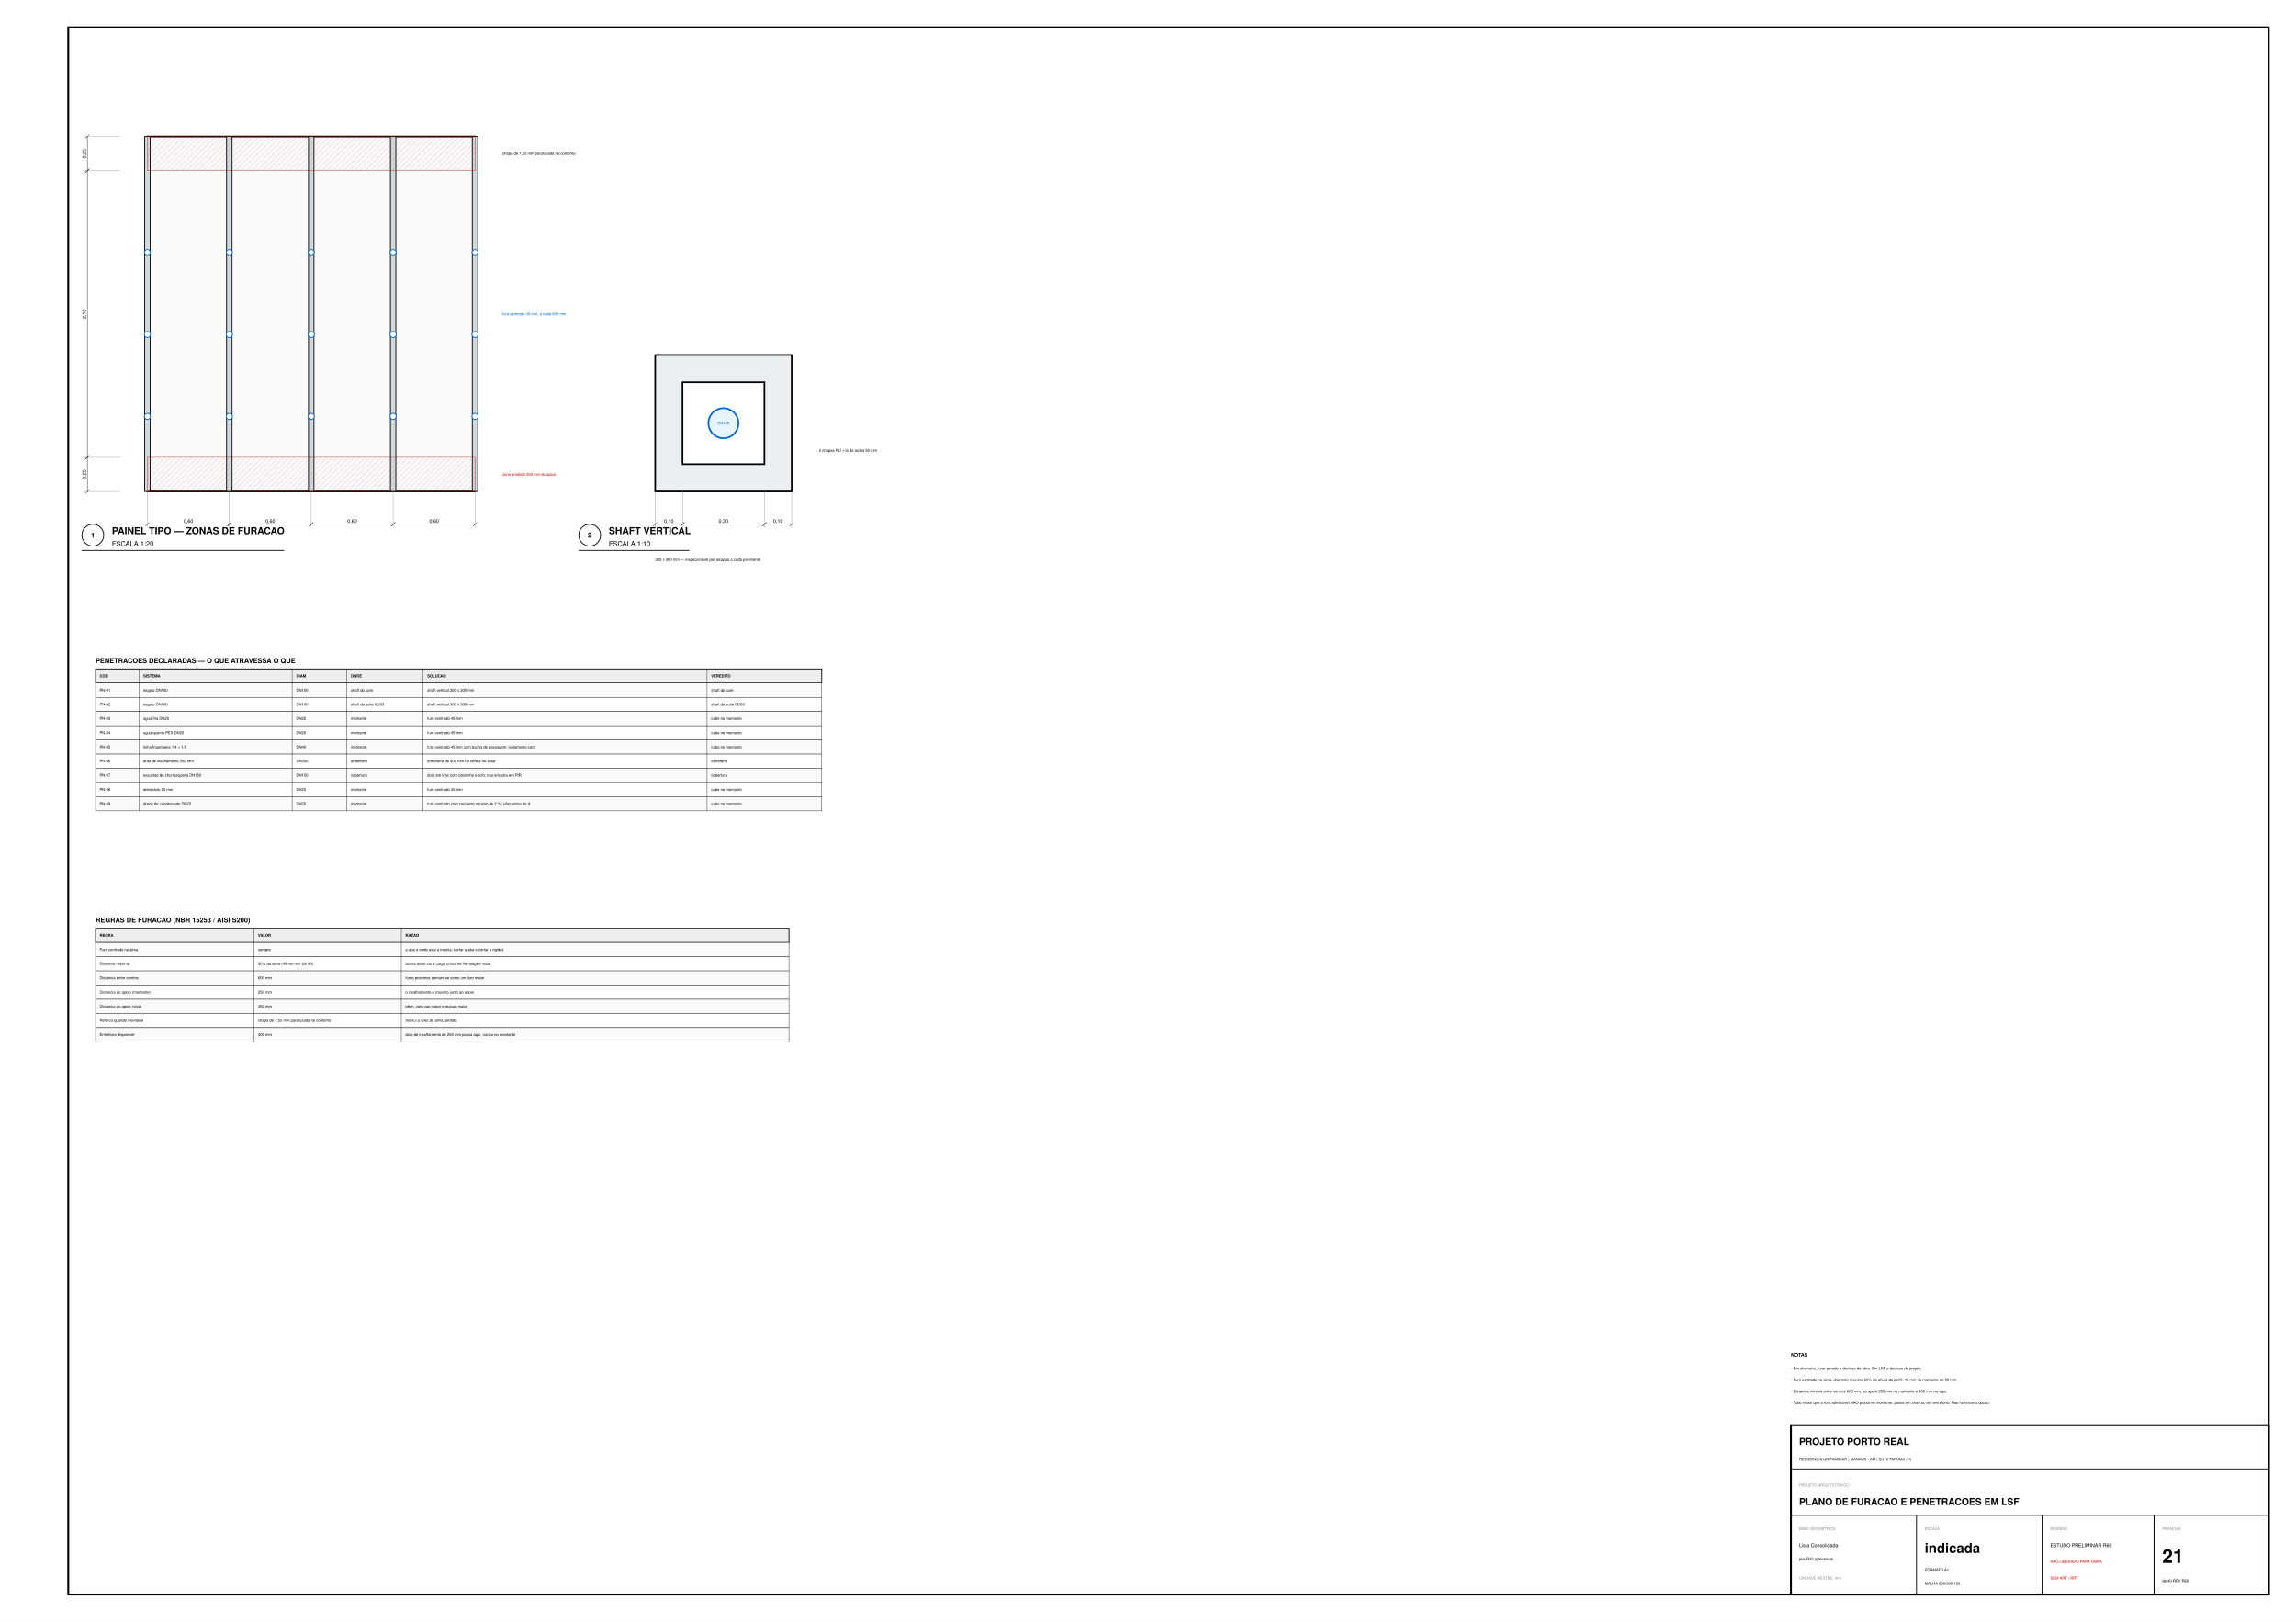
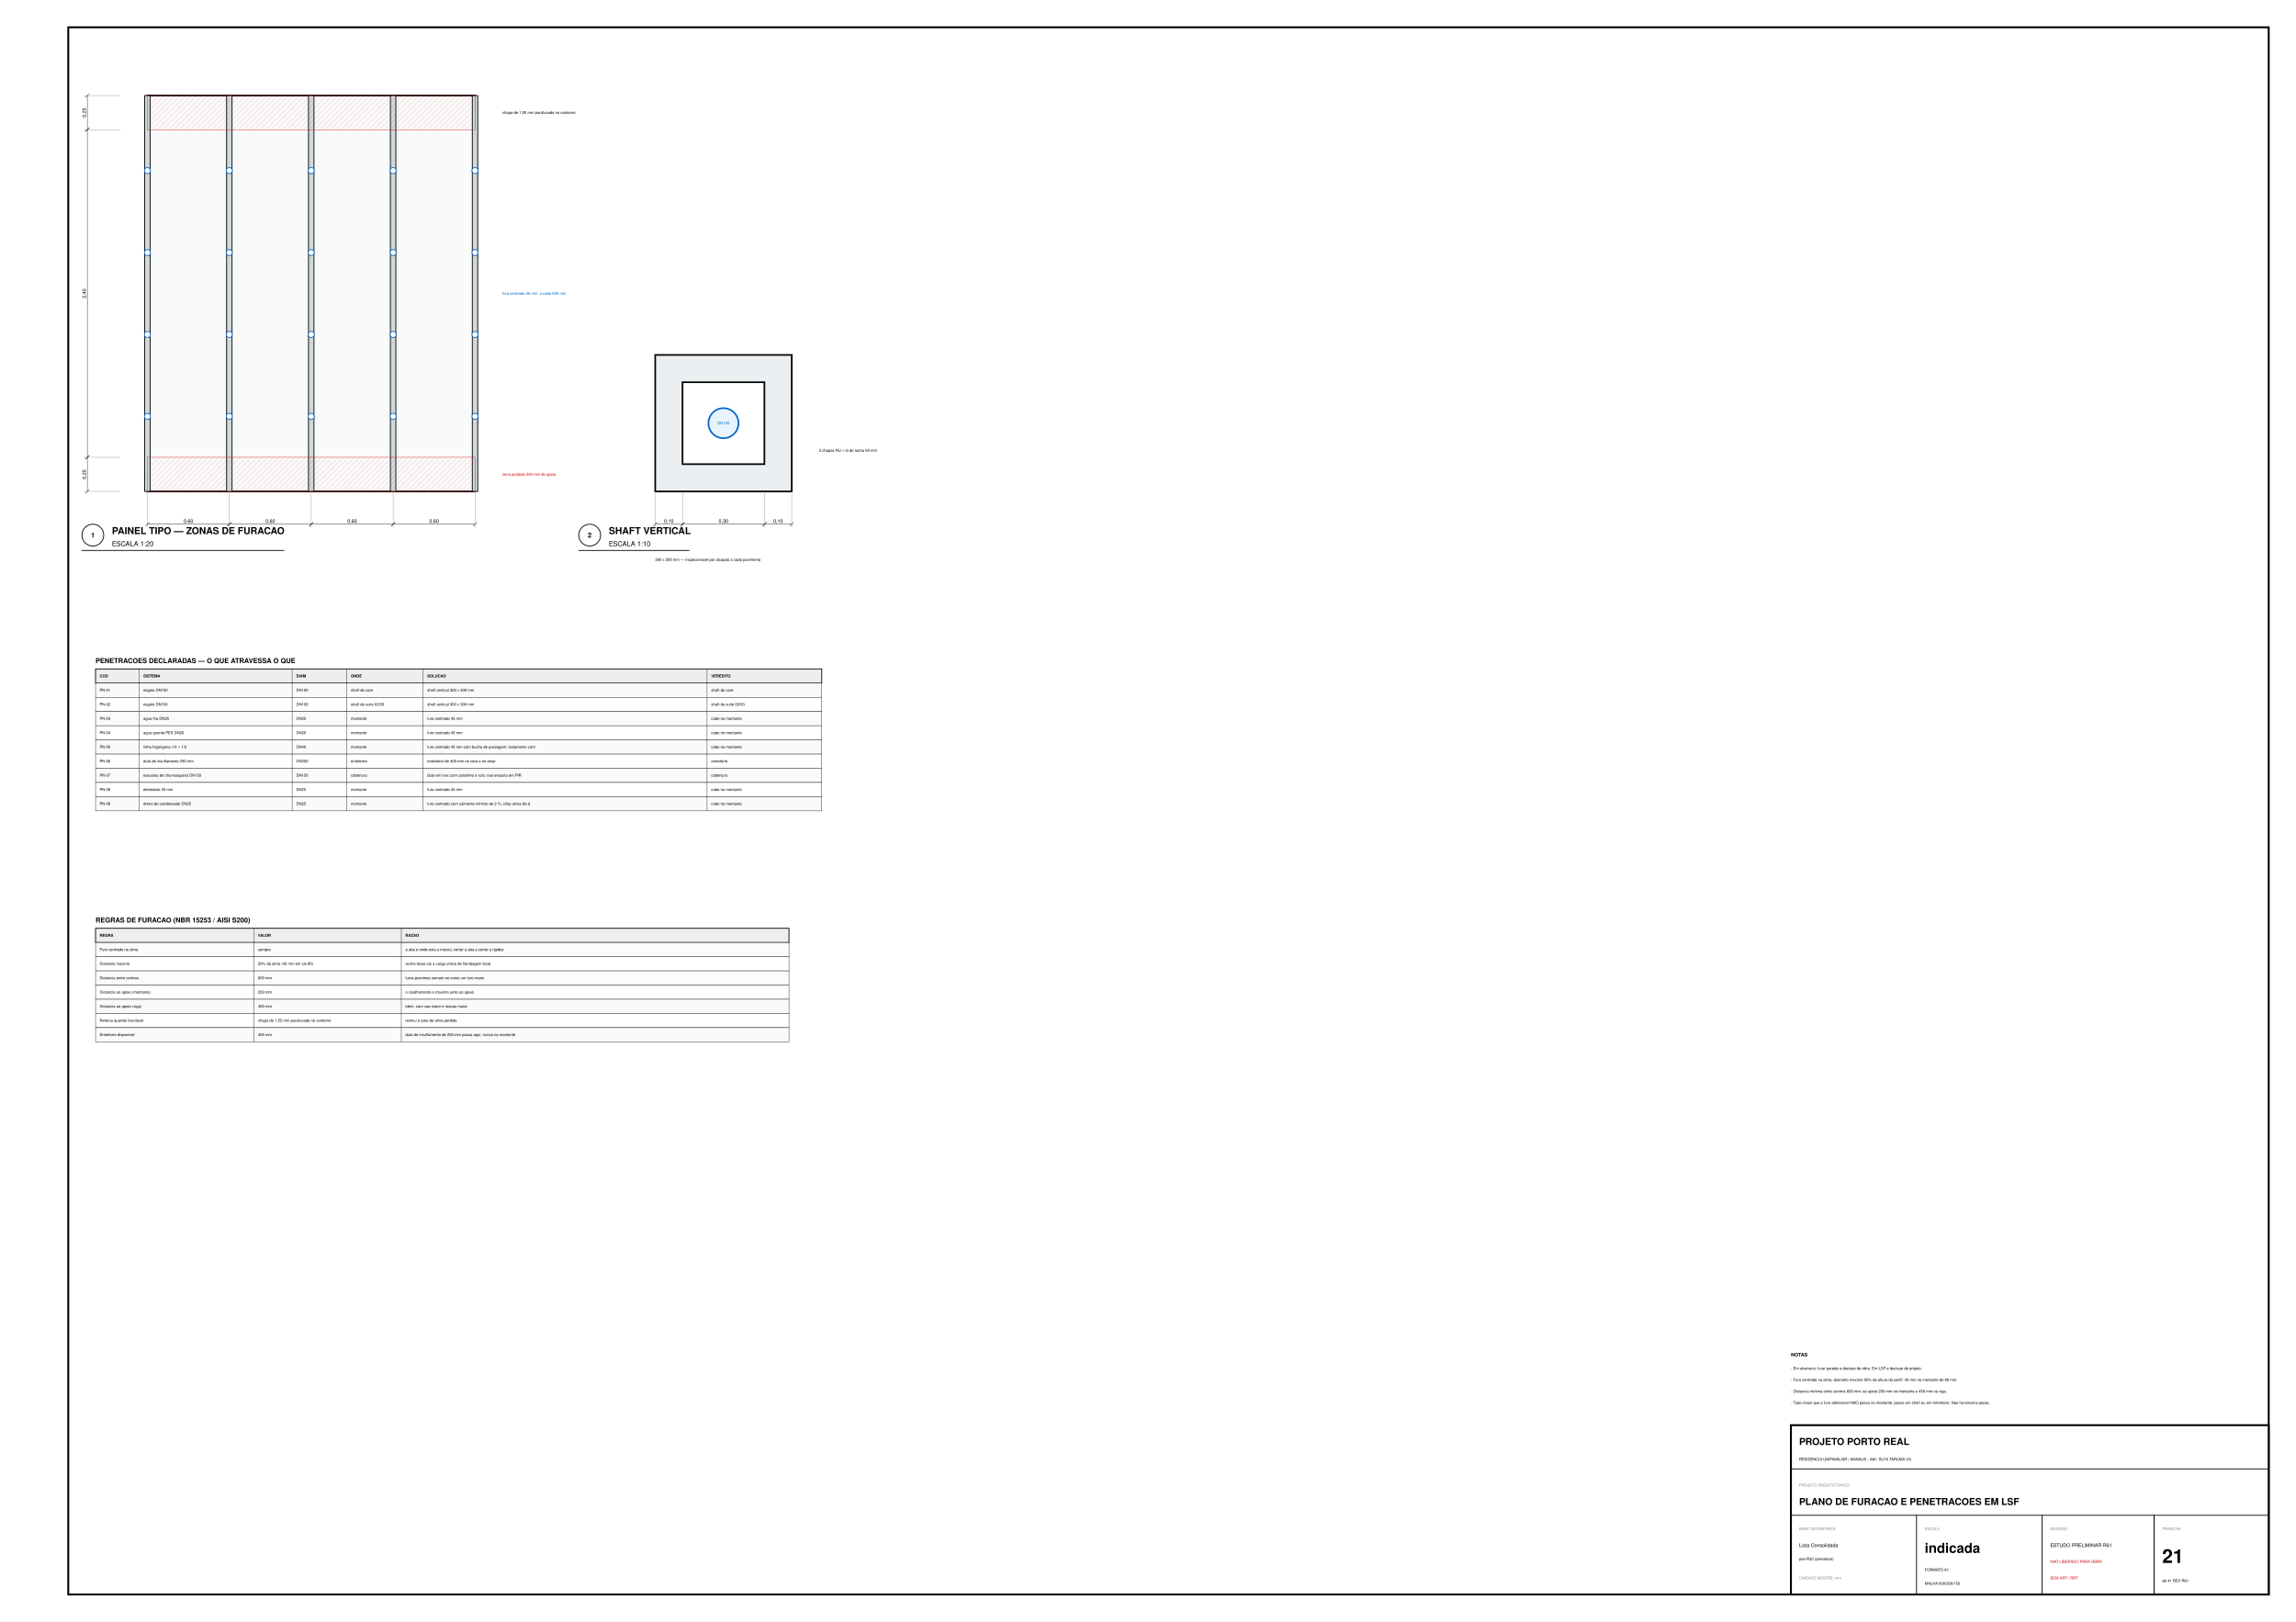
<svg xmlns="http://www.w3.org/2000/svg" version="1.1" width="841mm" height="594mm" viewBox="0 0 841 594">
  <rect width="841" height="594" fill="#ffffff" />
  <defs>
    <clipPath id="rec1">
      <rect x="25.00" y="10.00" width="806.00" height="574.00" />
    </clipPath>
    <pattern id="proib" patternUnits="userSpaceOnUse" width="1.4" height="1.4" patternTransform="rotate(45)">
      <line x1="0" y1="0" x2="0" y2="1.4" stroke="#c00" stroke-width="0.06" />
    </pattern>
  </defs>
  <g data-tipo="moldura">
    <rect x="25.0" y="10" width="806.00" height="574.00" fill="none" stroke="#000" stroke-width="0.7" />
  </g>
-   <g data-tipo="carimbo" data-cod="21" data-rev="R60">
+   <g data-tipo="carimbo" data-cod="21" data-rev="R61">
    <polygon points="656.000,522.000 831.000,522.000 831.000,584.000 656.000,584.000" stroke="#000000" stroke-width="0.7" fill="#fff" stroke-linejoin="miter" />
    <text x="659.000" y="528.000" font-family="Helvetica, Arial, sans-serif" font-size="3.50" font-weight="bold" fill="#000000" text-anchor="start" dominant-baseline="middle">PROJETO PORTO REAL</text>
    <text x="659.000" y="534.500" font-family="Helvetica, Arial, sans-serif" font-size="1.40" font-weight="normal" fill="#000000" text-anchor="start" dominant-baseline="middle">RESIDENCIA UNIFAMILIAR  |  MANAUS - AM  |  SU16 TARUMA (H)</text>
    <line x1="656.000" y1="538.000" x2="831.000" y2="538.000" stroke="#000000" stroke-width="0.3" fill="none" stroke-linecap="round" />
    <text x="659.000" y="544.000" font-family="Helvetica, Arial, sans-serif" font-size="1.40" font-weight="normal" fill="#8a8a8a" text-anchor="start" dominant-baseline="middle">PROJETO ARQUITETONICO</text>
    <text x="659.000" y="550.000" font-family="Helvetica, Arial, sans-serif" font-size="3.50" font-weight="bold" fill="#000000" text-anchor="start" dominant-baseline="middle">PLANO DE FURACAO E PENETRACOES EM LSF</text>
    <line x1="656.000" y1="555.000" x2="831.000" y2="555.000" stroke="#000000" stroke-width="0.3" fill="none" stroke-linecap="round" />
    <line x1="702.000" y1="555.000" x2="702.000" y2="584.000" stroke="#000000" stroke-width="0.3" fill="none" stroke-linecap="round" />
    <line x1="748.000" y1="555.000" x2="748.000" y2="584.000" stroke="#000000" stroke-width="0.3" fill="none" stroke-linecap="round" />
    <line x1="789.000" y1="555.000" x2="789.000" y2="584.000" stroke="#000000" stroke-width="0.3" fill="none" stroke-linecap="round" />
    <line x1="789.000" y1="555.000" x2="789.000" y2="584.000" stroke="#000000" stroke-width="0.3" fill="none" stroke-linecap="round" />
    <text x="659.000" y="560.000" font-family="Helvetica, Arial, sans-serif" font-size="1.40" font-weight="normal" fill="#8a8a8a" text-anchor="start" dominant-baseline="middle">BASE GEOMETRICA</text>
    <text x="659.000" y="566.000" font-family="Helvetica, Arial, sans-serif" font-size="1.80" font-weight="normal" fill="#000000" text-anchor="start" dominant-baseline="middle">Lista Consolidada</text>
    <text x="659.000" y="571.000" font-family="Helvetica, Arial, sans-serif" font-size="1.40" font-weight="normal" fill="#000000" text-anchor="start" dominant-baseline="middle">pos-R32 (prevalece)</text>
    <text x="659.000" y="578.000" font-family="Helvetica, Arial, sans-serif" font-size="1.40" font-weight="normal" fill="#8a8a8a" text-anchor="start" dominant-baseline="middle">UNIDADE MESTRE: mm</text>
    <text x="705.000" y="560.000" font-family="Helvetica, Arial, sans-serif" font-size="1.40" font-weight="normal" fill="#8a8a8a" text-anchor="start" dominant-baseline="middle">ESCALA</text>
    <text x="705.000" y="567.000" font-family="Helvetica, Arial, sans-serif" font-size="5.00" font-weight="bold" fill="#000000" text-anchor="start" dominant-baseline="middle">indicada</text>
    <text x="705.000" y="575.000" font-family="Helvetica, Arial, sans-serif" font-size="1.40" font-weight="normal" fill="#000000" text-anchor="start" dominant-baseline="middle">FORMATO A1</text>
    <text x="705.000" y="580.000" font-family="Helvetica, Arial, sans-serif" font-size="1.40" font-weight="normal" fill="#000000" text-anchor="start" dominant-baseline="middle">MALHA 600/300/150</text>
    <text x="751.000" y="560.000" font-family="Helvetica, Arial, sans-serif" font-size="1.40" font-weight="normal" fill="#8a8a8a" text-anchor="start" dominant-baseline="middle">EMISSAO</text>
-     <text x="751.000" y="566.000" font-family="Helvetica, Arial, sans-serif" font-size="1.80" font-weight="normal" fill="#000000" text-anchor="start" dominant-baseline="middle">ESTUDO PRELIMINAR  R60</text>
+     <text x="751.000" y="566.000" font-family="Helvetica, Arial, sans-serif" font-size="1.80" font-weight="normal" fill="#000000" text-anchor="start" dominant-baseline="middle">ESTUDO PRELIMINAR  R61</text>
    <text x="751.000" y="572.000" font-family="Helvetica, Arial, sans-serif" font-size="1.40" font-weight="normal" fill="#c00" text-anchor="start" dominant-baseline="middle">NAO LIBERADO PARA OBRA</text>
    <text x="751.000" y="578.000" font-family="Helvetica, Arial, sans-serif" font-size="1.40" font-weight="normal" fill="#c00" text-anchor="start" dominant-baseline="middle">SEM ART / RRT</text>
    <text x="792.000" y="560.000" font-family="Helvetica, Arial, sans-serif" font-size="1.40" font-weight="normal" fill="#8a8a8a" text-anchor="start" dominant-baseline="middle">PRANCHA</text>
    <text x="792.000" y="570.000" font-family="Helvetica, Arial, sans-serif" font-size="7.00" font-weight="bold" fill="#000000" text-anchor="start" dominant-baseline="middle">21</text>
-     <text x="792.000" y="579.000" font-family="Helvetica, Arial, sans-serif" font-size="1.40" font-weight="normal" fill="#000000" text-anchor="start" dominant-baseline="middle">de 40   REV R60</text>
+     <text x="792.000" y="579.000" font-family="Helvetica, Arial, sans-serif" font-size="1.40" font-weight="normal" fill="#000000" text-anchor="start" dominant-baseline="middle">de 41   REV R61</text>
  </g>
  <g data-tipo="notas">
    <text x="656.000" y="496.200" font-family="Helvetica, Arial, sans-serif" font-size="1.80" font-weight="bold" fill="#000000" text-anchor="start" dominant-baseline="middle">NOTAS</text>
    <text x="656.000" y="501.200" font-family="Helvetica, Arial, sans-serif" font-size="1.40" font-weight="normal" fill="#000000" text-anchor="start" dominant-baseline="middle">- Em alvenaria, furar parede e decisao de obra. Em LSF e decisao de projeto.</text>
    <text x="656.000" y="505.400" font-family="Helvetica, Arial, sans-serif" font-size="1.40" font-weight="normal" fill="#000000" text-anchor="start" dominant-baseline="middle">- Furo centrado na alma, diametro maximo 50% da altura do perfil: 45 mm no montante de 90 mm.</text>
    <text x="656.000" y="509.600" font-family="Helvetica, Arial, sans-serif" font-size="1.40" font-weight="normal" fill="#000000" text-anchor="start" dominant-baseline="middle">- Distancia minima entre centros 600 mm; ao apoio 250 mm no montante e 450 mm na viga.</text>
    <text x="656.000" y="513.800" font-family="Helvetica, Arial, sans-serif" font-size="1.40" font-weight="normal" fill="#000000" text-anchor="start" dominant-baseline="middle">- Tubo maior que o furo admissivel NAO passa no montante: passa em shaft ou em entreforro. Nao ha terceira opcao.</text>
  </g>
  <g clip-path="url(#rec1)" data-tipo="recorte">
    <circle cx="34.000" cy="196.000" r="4.000" stroke="#000000" stroke-width="0.3" fill="none" />
    <text x="34.000" y="196.000" font-family="Helvetica, Arial, sans-serif" font-size="2.50" font-weight="bold" fill="#000000" text-anchor="middle" dominant-baseline="middle">1</text>
    <text x="41.000" y="194.400" font-family="Helvetica, Arial, sans-serif" font-size="3.50" font-weight="bold" fill="#000000" text-anchor="start" dominant-baseline="middle">PAINEL TIPO — ZONAS DE FURACAO</text>
    <text x="41.000" y="199.200" font-family="Helvetica, Arial, sans-serif" font-size="2.50" font-weight="normal" fill="#000000" text-anchor="start" dominant-baseline="middle">ESCALA 1:20</text>
    <line x1="30.000" y1="201.600" x2="104.000" y2="201.600" stroke="#000000" stroke-width="0.3" fill="none" stroke-linecap="round" />
-     <polygon points="54.000,180.000 174.000,180.000 174.000,50.000 54.000,50.000" stroke="#000000" stroke-width="0.6" fill="#fafafa" stroke-linejoin="miter" />
-     <polygon points="53.000,180.000 55.000,180.000 55.000,50.000 53.000,50.000" stroke="#000000" stroke-width="0.3" fill="#cfd8dc" stroke-linejoin="miter" />
-     <polygon points="83.000,180.000 85.000,180.000 85.000,50.000 83.000,50.000" stroke="#000000" stroke-width="0.3" fill="#cfd8dc" stroke-linejoin="miter" />
-     <polygon points="113.000,180.000 115.000,180.000 115.000,50.000 113.000,50.000" stroke="#000000" stroke-width="0.3" fill="#cfd8dc" stroke-linejoin="miter" />
-     <polygon points="143.000,180.000 145.000,180.000 145.000,50.000 143.000,50.000" stroke="#000000" stroke-width="0.3" fill="#cfd8dc" stroke-linejoin="miter" />
-     <polygon points="173.000,180.000 175.000,180.000 175.000,50.000 173.000,50.000" stroke="#000000" stroke-width="0.3" fill="#cfd8dc" stroke-linejoin="miter" />
+     <polygon points="54.000,180.000 174.000,180.000 174.000,35.000 54.000,35.000" stroke="#000000" stroke-width="0.6" fill="#fafafa" stroke-linejoin="miter" />
+     <polygon points="53.000,180.000 55.000,180.000 55.000,35.000 53.000,35.000" stroke="#000000" stroke-width="0.3" fill="#cfd8dc" stroke-linejoin="miter" />
+     <polygon points="83.000,180.000 85.000,180.000 85.000,35.000 83.000,35.000" stroke="#000000" stroke-width="0.3" fill="#cfd8dc" stroke-linejoin="miter" />
+     <polygon points="113.000,180.000 115.000,180.000 115.000,35.000 113.000,35.000" stroke="#000000" stroke-width="0.3" fill="#cfd8dc" stroke-linejoin="miter" />
+     <polygon points="143.000,180.000 145.000,180.000 145.000,35.000 143.000,35.000" stroke="#000000" stroke-width="0.3" fill="#cfd8dc" stroke-linejoin="miter" />
+     <polygon points="173.000,180.000 175.000,180.000 175.000,35.000 173.000,35.000" stroke="#000000" stroke-width="0.3" fill="#cfd8dc" stroke-linejoin="miter" />
    <polygon points="54.000,180.000 174.000,180.000 174.000,167.500 54.000,167.500" stroke="#c00" stroke-width="0.13" fill="url(#proib)" stroke-linejoin="miter" />
-     <polygon points="54.000,62.500 174.000,62.500 174.000,50.000 54.000,50.000" stroke="#c00" stroke-width="0.13" fill="url(#proib)" stroke-linejoin="miter" />
+     <polygon points="54.000,47.500 174.000,47.500 174.000,35.000 54.000,35.000" stroke="#c00" stroke-width="0.13" fill="url(#proib)" stroke-linejoin="miter" />
    <text x="184.000" y="173.750" font-family="Helvetica, Arial, sans-serif" font-size="1.40" font-weight="normal" fill="#c00" text-anchor="start" dominant-baseline="middle">zona proibida 250 mm do apoio</text>
    <circle cx="54.000" cy="152.500" r="1.125" stroke="#06c" stroke-width="0.3" fill="#fff" />
    <circle cx="54.000" cy="122.500" r="1.125" stroke="#06c" stroke-width="0.3" fill="#fff" />
    <circle cx="54.000" cy="92.500" r="1.125" stroke="#06c" stroke-width="0.3" fill="#fff" />
+     <circle cx="54.000" cy="62.500" r="1.125" stroke="#06c" stroke-width="0.3" fill="#fff" />
    <circle cx="84.000" cy="152.500" r="1.125" stroke="#06c" stroke-width="0.3" fill="#fff" />
    <circle cx="84.000" cy="122.500" r="1.125" stroke="#06c" stroke-width="0.3" fill="#fff" />
    <circle cx="84.000" cy="92.500" r="1.125" stroke="#06c" stroke-width="0.3" fill="#fff" />
+     <circle cx="84.000" cy="62.500" r="1.125" stroke="#06c" stroke-width="0.3" fill="#fff" />
    <circle cx="114.000" cy="152.500" r="1.125" stroke="#06c" stroke-width="0.3" fill="#fff" />
    <circle cx="114.000" cy="122.500" r="1.125" stroke="#06c" stroke-width="0.3" fill="#fff" />
    <circle cx="114.000" cy="92.500" r="1.125" stroke="#06c" stroke-width="0.3" fill="#fff" />
+     <circle cx="114.000" cy="62.500" r="1.125" stroke="#06c" stroke-width="0.3" fill="#fff" />
    <circle cx="144.000" cy="152.500" r="1.125" stroke="#06c" stroke-width="0.3" fill="#fff" />
    <circle cx="144.000" cy="122.500" r="1.125" stroke="#06c" stroke-width="0.3" fill="#fff" />
    <circle cx="144.000" cy="92.500" r="1.125" stroke="#06c" stroke-width="0.3" fill="#fff" />
+     <circle cx="144.000" cy="62.500" r="1.125" stroke="#06c" stroke-width="0.3" fill="#fff" />
    <circle cx="174.000" cy="152.500" r="1.125" stroke="#06c" stroke-width="0.3" fill="#fff" />
    <circle cx="174.000" cy="122.500" r="1.125" stroke="#06c" stroke-width="0.3" fill="#fff" />
    <circle cx="174.000" cy="92.500" r="1.125" stroke="#06c" stroke-width="0.3" fill="#fff" />
-     <text x="184.000" y="115.000" font-family="Helvetica, Arial, sans-serif" font-size="1.40" font-weight="normal" fill="#06c" text-anchor="start" dominant-baseline="middle">furo centrado 45 mm, a cada 600 mm</text>
-     <text x="184.000" y="56.250" font-family="Helvetica, Arial, sans-serif" font-size="1.40" font-weight="normal" fill="#000000" text-anchor="start" dominant-baseline="middle">chapa de 1,55 mm parafusada no contorno</text>
+     <circle cx="174.000" cy="62.500" r="1.125" stroke="#06c" stroke-width="0.3" fill="#fff" />
+     <text x="184.000" y="107.500" font-family="Helvetica, Arial, sans-serif" font-size="1.40" font-weight="normal" fill="#06c" text-anchor="start" dominant-baseline="middle">furo centrado 45 mm, a cada 600 mm</text>
+     <text x="184.000" y="41.250" font-family="Helvetica, Arial, sans-serif" font-size="1.40" font-weight="normal" fill="#000000" text-anchor="start" dominant-baseline="middle">chapa de 1,55 mm parafusada no contorno</text>
    <g data-tipo="cota" data-eixo="V" data-parciais="3">
      <line x1="44.000" y1="180.000" x2="30.800" y2="180.000" stroke="#8a8a8a" stroke-width="0.13" fill="none" stroke-linecap="round" />
      <line x1="44.000" y1="167.500" x2="30.800" y2="167.500" stroke="#8a8a8a" stroke-width="0.13" fill="none" stroke-linecap="round" />
-       <line x1="44.000" y1="62.500" x2="30.800" y2="62.500" stroke="#8a8a8a" stroke-width="0.13" fill="none" stroke-linecap="round" />
-       <line x1="44.000" y1="50.000" x2="30.800" y2="50.000" stroke="#8a8a8a" stroke-width="0.13" fill="none" stroke-linecap="round" />
-       <line x1="32.000" y1="180.000" x2="32.000" y2="50.000" stroke="#000000" stroke-width="0.13" fill="none" stroke-linecap="round" />
+       <line x1="44.000" y1="47.500" x2="30.800" y2="47.500" stroke="#8a8a8a" stroke-width="0.13" fill="none" stroke-linecap="round" />
+       <line x1="44.000" y1="35.000" x2="30.800" y2="35.000" stroke="#8a8a8a" stroke-width="0.13" fill="none" stroke-linecap="round" />
+       <line x1="32.000" y1="180.000" x2="32.000" y2="35.000" stroke="#000000" stroke-width="0.13" fill="none" stroke-linecap="round" />
      <line x1="31.300" y1="180.700" x2="32.700" y2="179.300" stroke="#000000" stroke-width="0.13" fill="none" stroke-linecap="round" />
      <line x1="31.300" y1="168.200" x2="32.700" y2="166.800" stroke="#000000" stroke-width="0.13" fill="none" stroke-linecap="round" />
      <text x="30.884" y="173.750" font-family="Helvetica, Arial, sans-serif" font-size="1.80" font-weight="normal" fill="#000000" text-anchor="middle" dominant-baseline="middle" transform="rotate(-90.00 30.884 173.750)">0,25</text>
      <line x1="31.300" y1="168.200" x2="32.700" y2="166.800" stroke="#000000" stroke-width="0.13" fill="none" stroke-linecap="round" />
-       <line x1="31.300" y1="63.200" x2="32.700" y2="61.800" stroke="#000000" stroke-width="0.13" fill="none" stroke-linecap="round" />
-       <text x="30.884" y="115.000" font-family="Helvetica, Arial, sans-serif" font-size="1.80" font-weight="normal" fill="#000000" text-anchor="middle" dominant-baseline="middle" transform="rotate(-90.00 30.884 115.000)">2,10</text>
-       <line x1="31.300" y1="63.200" x2="32.700" y2="61.800" stroke="#000000" stroke-width="0.13" fill="none" stroke-linecap="round" />
-       <line x1="31.300" y1="50.700" x2="32.700" y2="49.300" stroke="#000000" stroke-width="0.13" fill="none" stroke-linecap="round" />
-       <text x="30.884" y="56.250" font-family="Helvetica, Arial, sans-serif" font-size="1.80" font-weight="normal" fill="#000000" text-anchor="middle" dominant-baseline="middle" transform="rotate(-90.00 30.884 56.250)">0,25</text>
+       <line x1="31.300" y1="48.200" x2="32.700" y2="46.800" stroke="#000000" stroke-width="0.13" fill="none" stroke-linecap="round" />
+       <text x="30.884" y="107.500" font-family="Helvetica, Arial, sans-serif" font-size="1.80" font-weight="normal" fill="#000000" text-anchor="middle" dominant-baseline="middle" transform="rotate(-90.00 30.884 107.500)">2,40</text>
+       <line x1="31.300" y1="48.200" x2="32.700" y2="46.800" stroke="#000000" stroke-width="0.13" fill="none" stroke-linecap="round" />
+       <line x1="31.300" y1="35.700" x2="32.700" y2="34.300" stroke="#000000" stroke-width="0.13" fill="none" stroke-linecap="round" />
+       <text x="30.884" y="41.250" font-family="Helvetica, Arial, sans-serif" font-size="1.80" font-weight="normal" fill="#000000" text-anchor="middle" dominant-baseline="middle" transform="rotate(-90.00 30.884 41.250)">0,25</text>
    </g>
    <g data-tipo="cota" data-eixo="H" data-parciais="4">
      <line x1="54.000" y1="180.000" x2="54.000" y2="193.200" stroke="#8a8a8a" stroke-width="0.13" fill="none" stroke-linecap="round" />
      <line x1="84.000" y1="180.000" x2="84.000" y2="193.200" stroke="#8a8a8a" stroke-width="0.13" fill="none" stroke-linecap="round" />
      <line x1="114.000" y1="180.000" x2="114.000" y2="193.200" stroke="#8a8a8a" stroke-width="0.13" fill="none" stroke-linecap="round" />
      <line x1="144.000" y1="180.000" x2="144.000" y2="193.200" stroke="#8a8a8a" stroke-width="0.13" fill="none" stroke-linecap="round" />
      <line x1="174.000" y1="180.000" x2="174.000" y2="193.200" stroke="#8a8a8a" stroke-width="0.13" fill="none" stroke-linecap="round" />
      <line x1="54.000" y1="192.000" x2="174.000" y2="192.000" stroke="#000000" stroke-width="0.13" fill="none" stroke-linecap="round" />
      <line x1="53.300" y1="192.700" x2="54.700" y2="191.300" stroke="#000000" stroke-width="0.13" fill="none" stroke-linecap="round" />
      <line x1="83.300" y1="192.700" x2="84.700" y2="191.300" stroke="#000000" stroke-width="0.13" fill="none" stroke-linecap="round" />
      <text x="69.000" y="190.884" font-family="Helvetica, Arial, sans-serif" font-size="1.80" font-weight="normal" fill="#000000" text-anchor="middle" dominant-baseline="middle">0,60</text>
      <line x1="83.300" y1="192.700" x2="84.700" y2="191.300" stroke="#000000" stroke-width="0.13" fill="none" stroke-linecap="round" />
      <line x1="113.300" y1="192.700" x2="114.700" y2="191.300" stroke="#000000" stroke-width="0.13" fill="none" stroke-linecap="round" />
      <text x="99.000" y="190.884" font-family="Helvetica, Arial, sans-serif" font-size="1.80" font-weight="normal" fill="#000000" text-anchor="middle" dominant-baseline="middle">0,60</text>
      <line x1="113.300" y1="192.700" x2="114.700" y2="191.300" stroke="#000000" stroke-width="0.13" fill="none" stroke-linecap="round" />
      <line x1="143.300" y1="192.700" x2="144.700" y2="191.300" stroke="#000000" stroke-width="0.13" fill="none" stroke-linecap="round" />
      <text x="129.000" y="190.884" font-family="Helvetica, Arial, sans-serif" font-size="1.80" font-weight="normal" fill="#000000" text-anchor="middle" dominant-baseline="middle">0,60</text>
      <line x1="143.300" y1="192.700" x2="144.700" y2="191.300" stroke="#000000" stroke-width="0.13" fill="none" stroke-linecap="round" />
      <line x1="173.300" y1="192.700" x2="174.700" y2="191.300" stroke="#000000" stroke-width="0.13" fill="none" stroke-linecap="round" />
      <text x="159.000" y="190.884" font-family="Helvetica, Arial, sans-serif" font-size="1.80" font-weight="normal" fill="#000000" text-anchor="middle" dominant-baseline="middle">0,60</text>
    </g>
    <circle cx="216.000" cy="196.000" r="4.000" stroke="#000000" stroke-width="0.3" fill="none" />
    <text x="216.000" y="196.000" font-family="Helvetica, Arial, sans-serif" font-size="2.50" font-weight="bold" fill="#000000" text-anchor="middle" dominant-baseline="middle">2</text>
    <text x="223.000" y="194.400" font-family="Helvetica, Arial, sans-serif" font-size="3.50" font-weight="bold" fill="#000000" text-anchor="start" dominant-baseline="middle">SHAFT VERTICAL</text>
    <text x="223.000" y="199.200" font-family="Helvetica, Arial, sans-serif" font-size="2.50" font-weight="normal" fill="#000000" text-anchor="start" dominant-baseline="middle">ESCALA 1:10</text>
    <line x1="212.000" y1="201.600" x2="252.400" y2="201.600" stroke="#000000" stroke-width="0.3" fill="none" stroke-linecap="round" />
    <polygon points="240.000,180.000 290.000,180.000 290.000,130.000 240.000,130.000" stroke="#000000" stroke-width="0.6" fill="#eceff1" stroke-linejoin="miter" />
    <polygon points="250.000,170.000 280.000,170.000 280.000,140.000 250.000,140.000" stroke="#000000" stroke-width="0.6" fill="#fff" stroke-linejoin="miter" />
    <circle cx="265.000" cy="155.000" r="5.500" stroke="#06c" stroke-width="0.6" fill="#e8f4fb" />
    <text x="265.000" y="155.000" font-family="Helvetica, Arial, sans-serif" font-size="1.40" font-weight="normal" fill="#06c" text-anchor="middle" dominant-baseline="middle">DN100</text>
    <text x="300.000" y="165.000" font-family="Helvetica, Arial, sans-serif" font-size="1.40" font-weight="normal" fill="#000000" text-anchor="start" dominant-baseline="middle">2 chapas RU + la de rocha 50 mm</text>
    <text x="240.000" y="205.000" font-family="Helvetica, Arial, sans-serif" font-size="1.40" font-weight="normal" fill="#000000" text-anchor="start" dominant-baseline="middle">300 x 300 mm — inspecionavel por alcapao a cada pavimento</text>
    <g data-tipo="cota" data-eixo="H" data-parciais="3">
      <line x1="240.000" y1="180.000" x2="240.000" y2="193.200" stroke="#8a8a8a" stroke-width="0.13" fill="none" stroke-linecap="round" />
      <line x1="250.000" y1="180.000" x2="250.000" y2="193.200" stroke="#8a8a8a" stroke-width="0.13" fill="none" stroke-linecap="round" />
      <line x1="280.000" y1="180.000" x2="280.000" y2="193.200" stroke="#8a8a8a" stroke-width="0.13" fill="none" stroke-linecap="round" />
      <line x1="290.000" y1="180.000" x2="290.000" y2="193.200" stroke="#8a8a8a" stroke-width="0.13" fill="none" stroke-linecap="round" />
      <line x1="240.000" y1="192.000" x2="290.000" y2="192.000" stroke="#000000" stroke-width="0.13" fill="none" stroke-linecap="round" />
      <line x1="239.300" y1="192.700" x2="240.700" y2="191.300" stroke="#000000" stroke-width="0.13" fill="none" stroke-linecap="round" />
      <line x1="249.300" y1="192.700" x2="250.700" y2="191.300" stroke="#000000" stroke-width="0.13" fill="none" stroke-linecap="round" />
      <text x="245.000" y="190.884" font-family="Helvetica, Arial, sans-serif" font-size="1.80" font-weight="normal" fill="#000000" text-anchor="middle" dominant-baseline="middle">0,10</text>
      <line x1="249.300" y1="192.700" x2="250.700" y2="191.300" stroke="#000000" stroke-width="0.13" fill="none" stroke-linecap="round" />
      <line x1="279.300" y1="192.700" x2="280.700" y2="191.300" stroke="#000000" stroke-width="0.13" fill="none" stroke-linecap="round" />
      <text x="265.000" y="190.884" font-family="Helvetica, Arial, sans-serif" font-size="1.80" font-weight="normal" fill="#000000" text-anchor="middle" dominant-baseline="middle">0,30</text>
      <line x1="279.300" y1="192.700" x2="280.700" y2="191.300" stroke="#000000" stroke-width="0.13" fill="none" stroke-linecap="round" />
      <line x1="289.300" y1="192.700" x2="290.700" y2="191.300" stroke="#000000" stroke-width="0.13" fill="none" stroke-linecap="round" />
      <text x="285.000" y="190.884" font-family="Helvetica, Arial, sans-serif" font-size="1.80" font-weight="normal" fill="#000000" text-anchor="middle" dominant-baseline="middle">0,10</text>
    </g>
    <text x="35.000" y="242.000" font-family="Helvetica, Arial, sans-serif" font-size="2.50" font-weight="bold" fill="#000000" text-anchor="start" dominant-baseline="middle">PENETRACOES DECLARADAS — O QUE ATRAVESSA O QUE</text>
    <polygon points="35.000,245.000 301.000,245.000 301.000,250.200 35.000,250.200" stroke="#000000" stroke-width="0.3" fill="#eee" stroke-linejoin="miter" />
    <text x="36.500" y="247.600" font-family="Helvetica, Arial, sans-serif" font-size="1.40" font-weight="bold" fill="#000000" text-anchor="start" dominant-baseline="middle">COD</text>
    <text x="52.500" y="247.600" font-family="Helvetica, Arial, sans-serif" font-size="1.40" font-weight="bold" fill="#000000" text-anchor="start" dominant-baseline="middle">SISTEMA</text>
    <text x="108.500" y="247.600" font-family="Helvetica, Arial, sans-serif" font-size="1.40" font-weight="bold" fill="#000000" text-anchor="start" dominant-baseline="middle">DIAM</text>
    <text x="128.500" y="247.600" font-family="Helvetica, Arial, sans-serif" font-size="1.40" font-weight="bold" fill="#000000" text-anchor="start" dominant-baseline="middle">ONDE</text>
    <text x="156.500" y="247.600" font-family="Helvetica, Arial, sans-serif" font-size="1.40" font-weight="bold" fill="#000000" text-anchor="start" dominant-baseline="middle">SOLUCAO</text>
    <text x="260.500" y="247.600" font-family="Helvetica, Arial, sans-serif" font-size="1.40" font-weight="bold" fill="#000000" text-anchor="start" dominant-baseline="middle">VEREDITO</text>
    <polygon points="35.000,250.200 301.000,250.200 301.000,255.400 35.000,255.400" stroke="#000000" stroke-width="0.13" fill="#fafafa" stroke-linejoin="miter" />
    <text x="36.500" y="252.800" font-family="Helvetica, Arial, sans-serif" font-size="1.40" font-weight="normal" fill="#000000" text-anchor="start" dominant-baseline="middle">PN-01</text>
    <text x="52.500" y="252.800" font-family="Helvetica, Arial, sans-serif" font-size="1.40" font-weight="normal" fill="#000000" text-anchor="start" dominant-baseline="middle">esgoto DN100</text>
    <text x="108.500" y="252.800" font-family="Helvetica, Arial, sans-serif" font-size="1.40" font-weight="normal" fill="#000000" text-anchor="start" dominant-baseline="middle">DN100</text>
    <text x="128.500" y="252.800" font-family="Helvetica, Arial, sans-serif" font-size="1.40" font-weight="normal" fill="#000000" text-anchor="start" dominant-baseline="middle">shaft do core</text>
    <text x="156.500" y="252.800" font-family="Helvetica, Arial, sans-serif" font-size="1.40" font-weight="normal" fill="#000000" text-anchor="start" dominant-baseline="middle">shaft vertical 300 x 300 mm</text>
    <text x="260.500" y="252.800" font-family="Helvetica, Arial, sans-serif" font-size="1.40" font-weight="normal" fill="#000000" text-anchor="start" dominant-baseline="middle">shaft do core</text>
    <polygon points="35.000,255.400 301.000,255.400 301.000,260.600 35.000,260.600" stroke="#000000" stroke-width="0.13" fill="#fff" stroke-linejoin="miter" />
    <text x="36.500" y="258.000" font-family="Helvetica, Arial, sans-serif" font-size="1.40" font-weight="normal" fill="#000000" text-anchor="start" dominant-baseline="middle">PN-02</text>
    <text x="52.500" y="258.000" font-family="Helvetica, Arial, sans-serif" font-size="1.40" font-weight="normal" fill="#000000" text-anchor="start" dominant-baseline="middle">esgoto DN100</text>
    <text x="108.500" y="258.000" font-family="Helvetica, Arial, sans-serif" font-size="1.40" font-weight="normal" fill="#000000" text-anchor="start" dominant-baseline="middle">DN100</text>
    <text x="128.500" y="258.000" font-family="Helvetica, Arial, sans-serif" font-size="1.40" font-weight="normal" fill="#000000" text-anchor="start" dominant-baseline="middle">shaft da suite 02/03</text>
    <text x="156.500" y="258.000" font-family="Helvetica, Arial, sans-serif" font-size="1.40" font-weight="normal" fill="#000000" text-anchor="start" dominant-baseline="middle">shaft vertical 300 x 300 mm</text>
    <text x="260.500" y="258.000" font-family="Helvetica, Arial, sans-serif" font-size="1.40" font-weight="normal" fill="#000000" text-anchor="start" dominant-baseline="middle">shaft da suite 02/03</text>
    <polygon points="35.000,260.600 301.000,260.600 301.000,265.800 35.000,265.800" stroke="#000000" stroke-width="0.13" fill="#fafafa" stroke-linejoin="miter" />
    <text x="36.500" y="263.200" font-family="Helvetica, Arial, sans-serif" font-size="1.40" font-weight="normal" fill="#000000" text-anchor="start" dominant-baseline="middle">PN-03</text>
    <text x="52.500" y="263.200" font-family="Helvetica, Arial, sans-serif" font-size="1.40" font-weight="normal" fill="#000000" text-anchor="start" dominant-baseline="middle">agua fria DN25</text>
    <text x="108.500" y="263.200" font-family="Helvetica, Arial, sans-serif" font-size="1.40" font-weight="normal" fill="#000000" text-anchor="start" dominant-baseline="middle">DN25</text>
    <text x="128.500" y="263.200" font-family="Helvetica, Arial, sans-serif" font-size="1.40" font-weight="normal" fill="#000000" text-anchor="start" dominant-baseline="middle">montante</text>
    <text x="156.500" y="263.200" font-family="Helvetica, Arial, sans-serif" font-size="1.40" font-weight="normal" fill="#000000" text-anchor="start" dominant-baseline="middle">furo centrado 45 mm</text>
    <text x="260.500" y="263.200" font-family="Helvetica, Arial, sans-serif" font-size="1.40" font-weight="normal" fill="#000000" text-anchor="start" dominant-baseline="middle">cabe no montante</text>
    <polygon points="35.000,265.800 301.000,265.800 301.000,271.000 35.000,271.000" stroke="#000000" stroke-width="0.13" fill="#fff" stroke-linejoin="miter" />
    <text x="36.500" y="268.400" font-family="Helvetica, Arial, sans-serif" font-size="1.40" font-weight="normal" fill="#000000" text-anchor="start" dominant-baseline="middle">PN-04</text>
    <text x="52.500" y="268.400" font-family="Helvetica, Arial, sans-serif" font-size="1.40" font-weight="normal" fill="#000000" text-anchor="start" dominant-baseline="middle">agua quente PEX DN20</text>
    <text x="108.500" y="268.400" font-family="Helvetica, Arial, sans-serif" font-size="1.40" font-weight="normal" fill="#000000" text-anchor="start" dominant-baseline="middle">DN20</text>
    <text x="128.500" y="268.400" font-family="Helvetica, Arial, sans-serif" font-size="1.40" font-weight="normal" fill="#000000" text-anchor="start" dominant-baseline="middle">montante</text>
    <text x="156.500" y="268.400" font-family="Helvetica, Arial, sans-serif" font-size="1.40" font-weight="normal" fill="#000000" text-anchor="start" dominant-baseline="middle">furo centrado 45 mm</text>
    <text x="260.500" y="268.400" font-family="Helvetica, Arial, sans-serif" font-size="1.40" font-weight="normal" fill="#000000" text-anchor="start" dominant-baseline="middle">cabe no montante</text>
    <polygon points="35.000,271.000 301.000,271.000 301.000,276.200 35.000,276.200" stroke="#000000" stroke-width="0.13" fill="#fafafa" stroke-linejoin="miter" />
    <text x="36.500" y="273.600" font-family="Helvetica, Arial, sans-serif" font-size="1.40" font-weight="normal" fill="#000000" text-anchor="start" dominant-baseline="middle">PN-05</text>
    <text x="52.500" y="273.600" font-family="Helvetica, Arial, sans-serif" font-size="1.40" font-weight="normal" fill="#000000" text-anchor="start" dominant-baseline="middle">linha frigorigena 1/4 + 1/2</text>
    <text x="108.500" y="273.600" font-family="Helvetica, Arial, sans-serif" font-size="1.40" font-weight="normal" fill="#000000" text-anchor="start" dominant-baseline="middle">DN40</text>
    <text x="128.500" y="273.600" font-family="Helvetica, Arial, sans-serif" font-size="1.40" font-weight="normal" fill="#000000" text-anchor="start" dominant-baseline="middle">montante</text>
    <text x="156.500" y="273.600" font-family="Helvetica, Arial, sans-serif" font-size="1.40" font-weight="normal" fill="#000000" text-anchor="start" dominant-baseline="middle">furo centrado 45 mm com bucha de passagem; isolamento cont</text>
    <text x="260.500" y="273.600" font-family="Helvetica, Arial, sans-serif" font-size="1.40" font-weight="normal" fill="#000000" text-anchor="start" dominant-baseline="middle">cabe no montante</text>
    <polygon points="35.000,276.200 301.000,276.200 301.000,281.400 35.000,281.400" stroke="#000000" stroke-width="0.13" fill="#fff" stroke-linejoin="miter" />
    <text x="36.500" y="278.800" font-family="Helvetica, Arial, sans-serif" font-size="1.40" font-weight="normal" fill="#000000" text-anchor="start" dominant-baseline="middle">PN-06</text>
    <text x="52.500" y="278.800" font-family="Helvetica, Arial, sans-serif" font-size="1.40" font-weight="normal" fill="#000000" text-anchor="start" dominant-baseline="middle">duto de insuflamento 250 mm</text>
    <text x="108.500" y="278.800" font-family="Helvetica, Arial, sans-serif" font-size="1.40" font-weight="normal" fill="#000000" text-anchor="start" dominant-baseline="middle">DN250</text>
    <text x="128.500" y="278.800" font-family="Helvetica, Arial, sans-serif" font-size="1.40" font-weight="normal" fill="#000000" text-anchor="start" dominant-baseline="middle">entreforro</text>
    <text x="156.500" y="278.800" font-family="Helvetica, Arial, sans-serif" font-size="1.40" font-weight="normal" fill="#000000" text-anchor="start" dominant-baseline="middle">entreforro de 400 mm no core e no estar</text>
    <text x="260.500" y="278.800" font-family="Helvetica, Arial, sans-serif" font-size="1.40" font-weight="normal" fill="#000000" text-anchor="start" dominant-baseline="middle">entreforro</text>
    <polygon points="35.000,281.400 301.000,281.400 301.000,286.600 35.000,286.600" stroke="#000000" stroke-width="0.13" fill="#fafafa" stroke-linejoin="miter" />
    <text x="36.500" y="284.000" font-family="Helvetica, Arial, sans-serif" font-size="1.40" font-weight="normal" fill="#000000" text-anchor="start" dominant-baseline="middle">PN-07</text>
    <text x="52.500" y="284.000" font-family="Helvetica, Arial, sans-serif" font-size="1.40" font-weight="normal" fill="#000000" text-anchor="start" dominant-baseline="middle">exaustao de churrasqueira DN150</text>
    <text x="108.500" y="284.000" font-family="Helvetica, Arial, sans-serif" font-size="1.40" font-weight="normal" fill="#000000" text-anchor="start" dominant-baseline="middle">DN150</text>
    <text x="128.500" y="284.000" font-family="Helvetica, Arial, sans-serif" font-size="1.40" font-weight="normal" fill="#000000" text-anchor="start" dominant-baseline="middle">cobertura</text>
    <text x="156.500" y="284.000" font-family="Helvetica, Arial, sans-serif" font-size="1.40" font-weight="normal" fill="#000000" text-anchor="start" dominant-baseline="middle">duto em inox com colarinho e rufo; nao encosta em PIR</text>
    <text x="260.500" y="284.000" font-family="Helvetica, Arial, sans-serif" font-size="1.40" font-weight="normal" fill="#000000" text-anchor="start" dominant-baseline="middle">cobertura</text>
    <polygon points="35.000,286.600 301.000,286.600 301.000,291.800 35.000,291.800" stroke="#000000" stroke-width="0.13" fill="#fff" stroke-linejoin="miter" />
    <text x="36.500" y="289.200" font-family="Helvetica, Arial, sans-serif" font-size="1.40" font-weight="normal" fill="#000000" text-anchor="start" dominant-baseline="middle">PN-08</text>
    <text x="52.500" y="289.200" font-family="Helvetica, Arial, sans-serif" font-size="1.40" font-weight="normal" fill="#000000" text-anchor="start" dominant-baseline="middle">eletroduto 25 mm</text>
    <text x="108.500" y="289.200" font-family="Helvetica, Arial, sans-serif" font-size="1.40" font-weight="normal" fill="#000000" text-anchor="start" dominant-baseline="middle">DN25</text>
    <text x="128.500" y="289.200" font-family="Helvetica, Arial, sans-serif" font-size="1.40" font-weight="normal" fill="#000000" text-anchor="start" dominant-baseline="middle">montante</text>
    <text x="156.500" y="289.200" font-family="Helvetica, Arial, sans-serif" font-size="1.40" font-weight="normal" fill="#000000" text-anchor="start" dominant-baseline="middle">furo centrado 45 mm</text>
    <text x="260.500" y="289.200" font-family="Helvetica, Arial, sans-serif" font-size="1.40" font-weight="normal" fill="#000000" text-anchor="start" dominant-baseline="middle">cabe no montante</text>
    <polygon points="35.000,291.800 301.000,291.800 301.000,297.000 35.000,297.000" stroke="#000000" stroke-width="0.13" fill="#fafafa" stroke-linejoin="miter" />
    <text x="36.500" y="294.400" font-family="Helvetica, Arial, sans-serif" font-size="1.40" font-weight="normal" fill="#000000" text-anchor="start" dominant-baseline="middle">PN-09</text>
    <text x="52.500" y="294.400" font-family="Helvetica, Arial, sans-serif" font-size="1.40" font-weight="normal" fill="#000000" text-anchor="start" dominant-baseline="middle">dreno de condensado DN25</text>
    <text x="108.500" y="294.400" font-family="Helvetica, Arial, sans-serif" font-size="1.40" font-weight="normal" fill="#000000" text-anchor="start" dominant-baseline="middle">DN25</text>
    <text x="128.500" y="294.400" font-family="Helvetica, Arial, sans-serif" font-size="1.40" font-weight="normal" fill="#000000" text-anchor="start" dominant-baseline="middle">montante</text>
    <text x="156.500" y="294.400" font-family="Helvetica, Arial, sans-serif" font-size="1.40" font-weight="normal" fill="#000000" text-anchor="start" dominant-baseline="middle">furo centrado com caimento minimo de 2 %; sifao antes da d</text>
    <text x="260.500" y="294.400" font-family="Helvetica, Arial, sans-serif" font-size="1.40" font-weight="normal" fill="#000000" text-anchor="start" dominant-baseline="middle">cabe no montante</text>
    <line x1="51.000" y1="245.000" x2="51.000" y2="297.000" stroke="#000000" stroke-width="0.13" fill="none" stroke-linecap="round" />
    <line x1="107.000" y1="245.000" x2="107.000" y2="297.000" stroke="#000000" stroke-width="0.13" fill="none" stroke-linecap="round" />
    <line x1="127.000" y1="245.000" x2="127.000" y2="297.000" stroke="#000000" stroke-width="0.13" fill="none" stroke-linecap="round" />
    <line x1="155.000" y1="245.000" x2="155.000" y2="297.000" stroke="#000000" stroke-width="0.13" fill="none" stroke-linecap="round" />
    <line x1="259.000" y1="245.000" x2="259.000" y2="297.000" stroke="#000000" stroke-width="0.13" fill="none" stroke-linecap="round" />
    <text x="35.000" y="337.000" font-family="Helvetica, Arial, sans-serif" font-size="2.50" font-weight="bold" fill="#000000" text-anchor="start" dominant-baseline="middle">REGRAS DE FURACAO (NBR 15253 / AISI S200)</text>
    <polygon points="35.000,340.000 289.000,340.000 289.000,345.200 35.000,345.200" stroke="#000000" stroke-width="0.3" fill="#eee" stroke-linejoin="miter" />
    <text x="36.500" y="342.600" font-family="Helvetica, Arial, sans-serif" font-size="1.40" font-weight="bold" fill="#000000" text-anchor="start" dominant-baseline="middle">REGRA</text>
    <text x="94.500" y="342.600" font-family="Helvetica, Arial, sans-serif" font-size="1.40" font-weight="bold" fill="#000000" text-anchor="start" dominant-baseline="middle">VALOR</text>
    <text x="148.500" y="342.600" font-family="Helvetica, Arial, sans-serif" font-size="1.40" font-weight="bold" fill="#000000" text-anchor="start" dominant-baseline="middle">RAZAO</text>
    <polygon points="35.000,345.200 289.000,345.200 289.000,350.400 35.000,350.400" stroke="#000000" stroke-width="0.13" fill="#fafafa" stroke-linejoin="miter" />
    <text x="36.500" y="347.800" font-family="Helvetica, Arial, sans-serif" font-size="1.40" font-weight="normal" fill="#000000" text-anchor="start" dominant-baseline="middle">Furo centrado na alma</text>
    <text x="94.500" y="347.800" font-family="Helvetica, Arial, sans-serif" font-size="1.40" font-weight="normal" fill="#000000" text-anchor="start" dominant-baseline="middle">sempre</text>
    <text x="148.500" y="347.800" font-family="Helvetica, Arial, sans-serif" font-size="1.40" font-weight="normal" fill="#000000" text-anchor="start" dominant-baseline="middle">a aba e onde esta a inercia; cortar a aba e cortar a rigidez</text>
    <polygon points="35.000,350.400 289.000,350.400 289.000,355.600 35.000,355.600" stroke="#000000" stroke-width="0.13" fill="#fff" stroke-linejoin="miter" />
    <text x="36.500" y="353.000" font-family="Helvetica, Arial, sans-serif" font-size="1.40" font-weight="normal" fill="#000000" text-anchor="start" dominant-baseline="middle">Diametro maximo</text>
    <text x="94.500" y="353.000" font-family="Helvetica, Arial, sans-serif" font-size="1.40" font-weight="normal" fill="#000000" text-anchor="start" dominant-baseline="middle">50% da alma (45 mm em Ue 90)</text>
    <text x="148.500" y="353.000" font-family="Helvetica, Arial, sans-serif" font-size="1.40" font-weight="normal" fill="#000000" text-anchor="start" dominant-baseline="middle">acima disso cai a carga critica de flambagem local</text>
    <polygon points="35.000,355.600 289.000,355.600 289.000,360.800 35.000,360.800" stroke="#000000" stroke-width="0.13" fill="#fafafa" stroke-linejoin="miter" />
    <text x="36.500" y="358.200" font-family="Helvetica, Arial, sans-serif" font-size="1.40" font-weight="normal" fill="#000000" text-anchor="start" dominant-baseline="middle">Distancia entre centros</text>
    <text x="94.500" y="358.200" font-family="Helvetica, Arial, sans-serif" font-size="1.40" font-weight="normal" fill="#000000" text-anchor="start" dominant-baseline="middle">600 mm</text>
    <text x="148.500" y="358.200" font-family="Helvetica, Arial, sans-serif" font-size="1.40" font-weight="normal" fill="#000000" text-anchor="start" dominant-baseline="middle">furos proximos somam-se como um furo maior</text>
    <polygon points="35.000,360.800 289.000,360.800 289.000,366.000 35.000,366.000" stroke="#000000" stroke-width="0.13" fill="#fff" stroke-linejoin="miter" />
    <text x="36.500" y="363.400" font-family="Helvetica, Arial, sans-serif" font-size="1.40" font-weight="normal" fill="#000000" text-anchor="start" dominant-baseline="middle">Distancia ao apoio (montante)</text>
    <text x="94.500" y="363.400" font-family="Helvetica, Arial, sans-serif" font-size="1.40" font-weight="normal" fill="#000000" text-anchor="start" dominant-baseline="middle">250 mm</text>
    <text x="148.500" y="363.400" font-family="Helvetica, Arial, sans-serif" font-size="1.40" font-weight="normal" fill="#000000" text-anchor="start" dominant-baseline="middle">o cisalhamento e maximo junto ao apoio</text>
    <polygon points="35.000,366.000 289.000,366.000 289.000,371.200 35.000,371.200" stroke="#000000" stroke-width="0.13" fill="#fafafa" stroke-linejoin="miter" />
    <text x="36.500" y="368.600" font-family="Helvetica, Arial, sans-serif" font-size="1.40" font-weight="normal" fill="#000000" text-anchor="start" dominant-baseline="middle">Distancia ao apoio (viga)</text>
    <text x="94.500" y="368.600" font-family="Helvetica, Arial, sans-serif" font-size="1.40" font-weight="normal" fill="#000000" text-anchor="start" dominant-baseline="middle">450 mm</text>
    <text x="148.500" y="368.600" font-family="Helvetica, Arial, sans-serif" font-size="1.40" font-weight="normal" fill="#000000" text-anchor="start" dominant-baseline="middle">idem, com vao maior e reacao maior</text>
    <polygon points="35.000,371.200 289.000,371.200 289.000,376.400 35.000,376.400" stroke="#000000" stroke-width="0.13" fill="#fff" stroke-linejoin="miter" />
    <text x="36.500" y="373.800" font-family="Helvetica, Arial, sans-serif" font-size="1.40" font-weight="normal" fill="#000000" text-anchor="start" dominant-baseline="middle">Reforco quando inevitavel</text>
    <text x="94.500" y="373.800" font-family="Helvetica, Arial, sans-serif" font-size="1.40" font-weight="normal" fill="#000000" text-anchor="start" dominant-baseline="middle">chapa de 1,55 mm parafusada no contorno</text>
    <text x="148.500" y="373.800" font-family="Helvetica, Arial, sans-serif" font-size="1.40" font-weight="normal" fill="#000000" text-anchor="start" dominant-baseline="middle">restitui a area de alma perdida</text>
    <polygon points="35.000,376.400 289.000,376.400 289.000,381.600 35.000,381.600" stroke="#000000" stroke-width="0.13" fill="#fafafa" stroke-linejoin="miter" />
    <text x="36.500" y="379.000" font-family="Helvetica, Arial, sans-serif" font-size="1.40" font-weight="normal" fill="#000000" text-anchor="start" dominant-baseline="middle">Entreforro disponivel</text>
    <text x="94.500" y="379.000" font-family="Helvetica, Arial, sans-serif" font-size="1.40" font-weight="normal" fill="#000000" text-anchor="start" dominant-baseline="middle">400 mm</text>
    <text x="148.500" y="379.000" font-family="Helvetica, Arial, sans-serif" font-size="1.40" font-weight="normal" fill="#000000" text-anchor="start" dominant-baseline="middle">duto de insuflamento de 250 mm passa aqui, nunca no montante</text>
    <line x1="93.000" y1="340.000" x2="93.000" y2="381.600" stroke="#000000" stroke-width="0.13" fill="none" stroke-linecap="round" />
    <line x1="147.000" y1="340.000" x2="147.000" y2="381.600" stroke="#000000" stroke-width="0.13" fill="none" stroke-linecap="round" />
  </g>
</svg>
